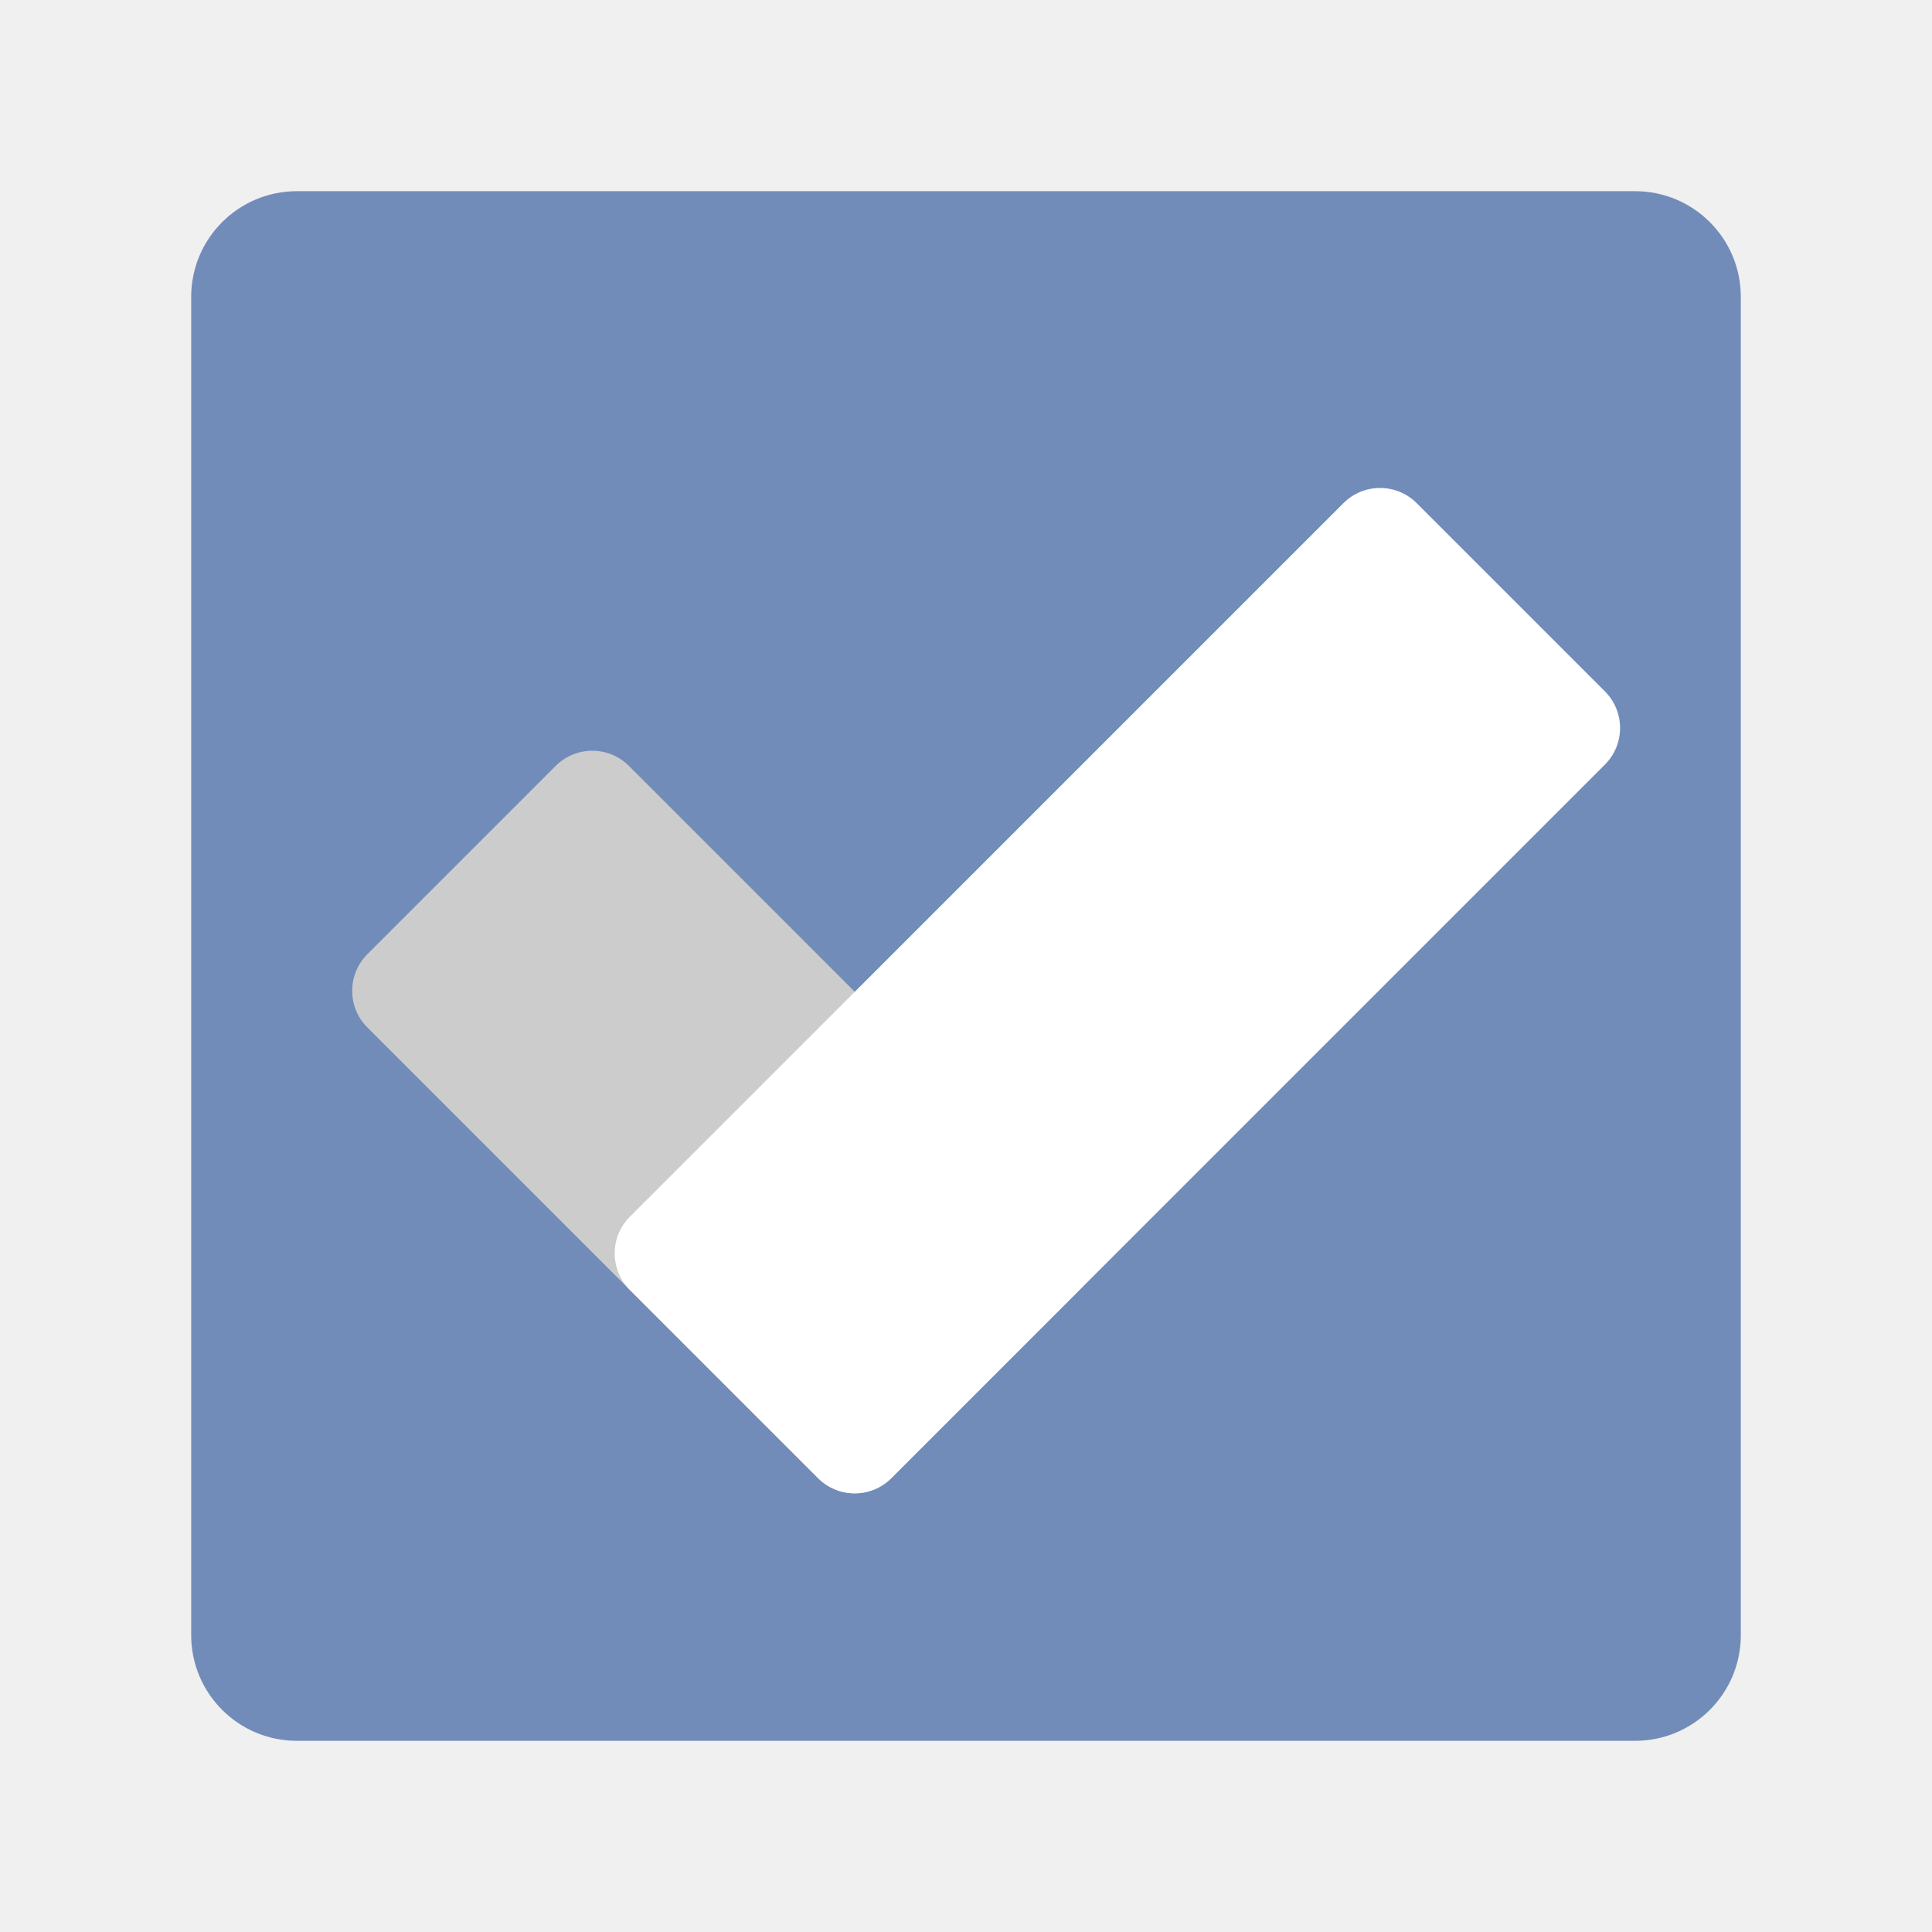
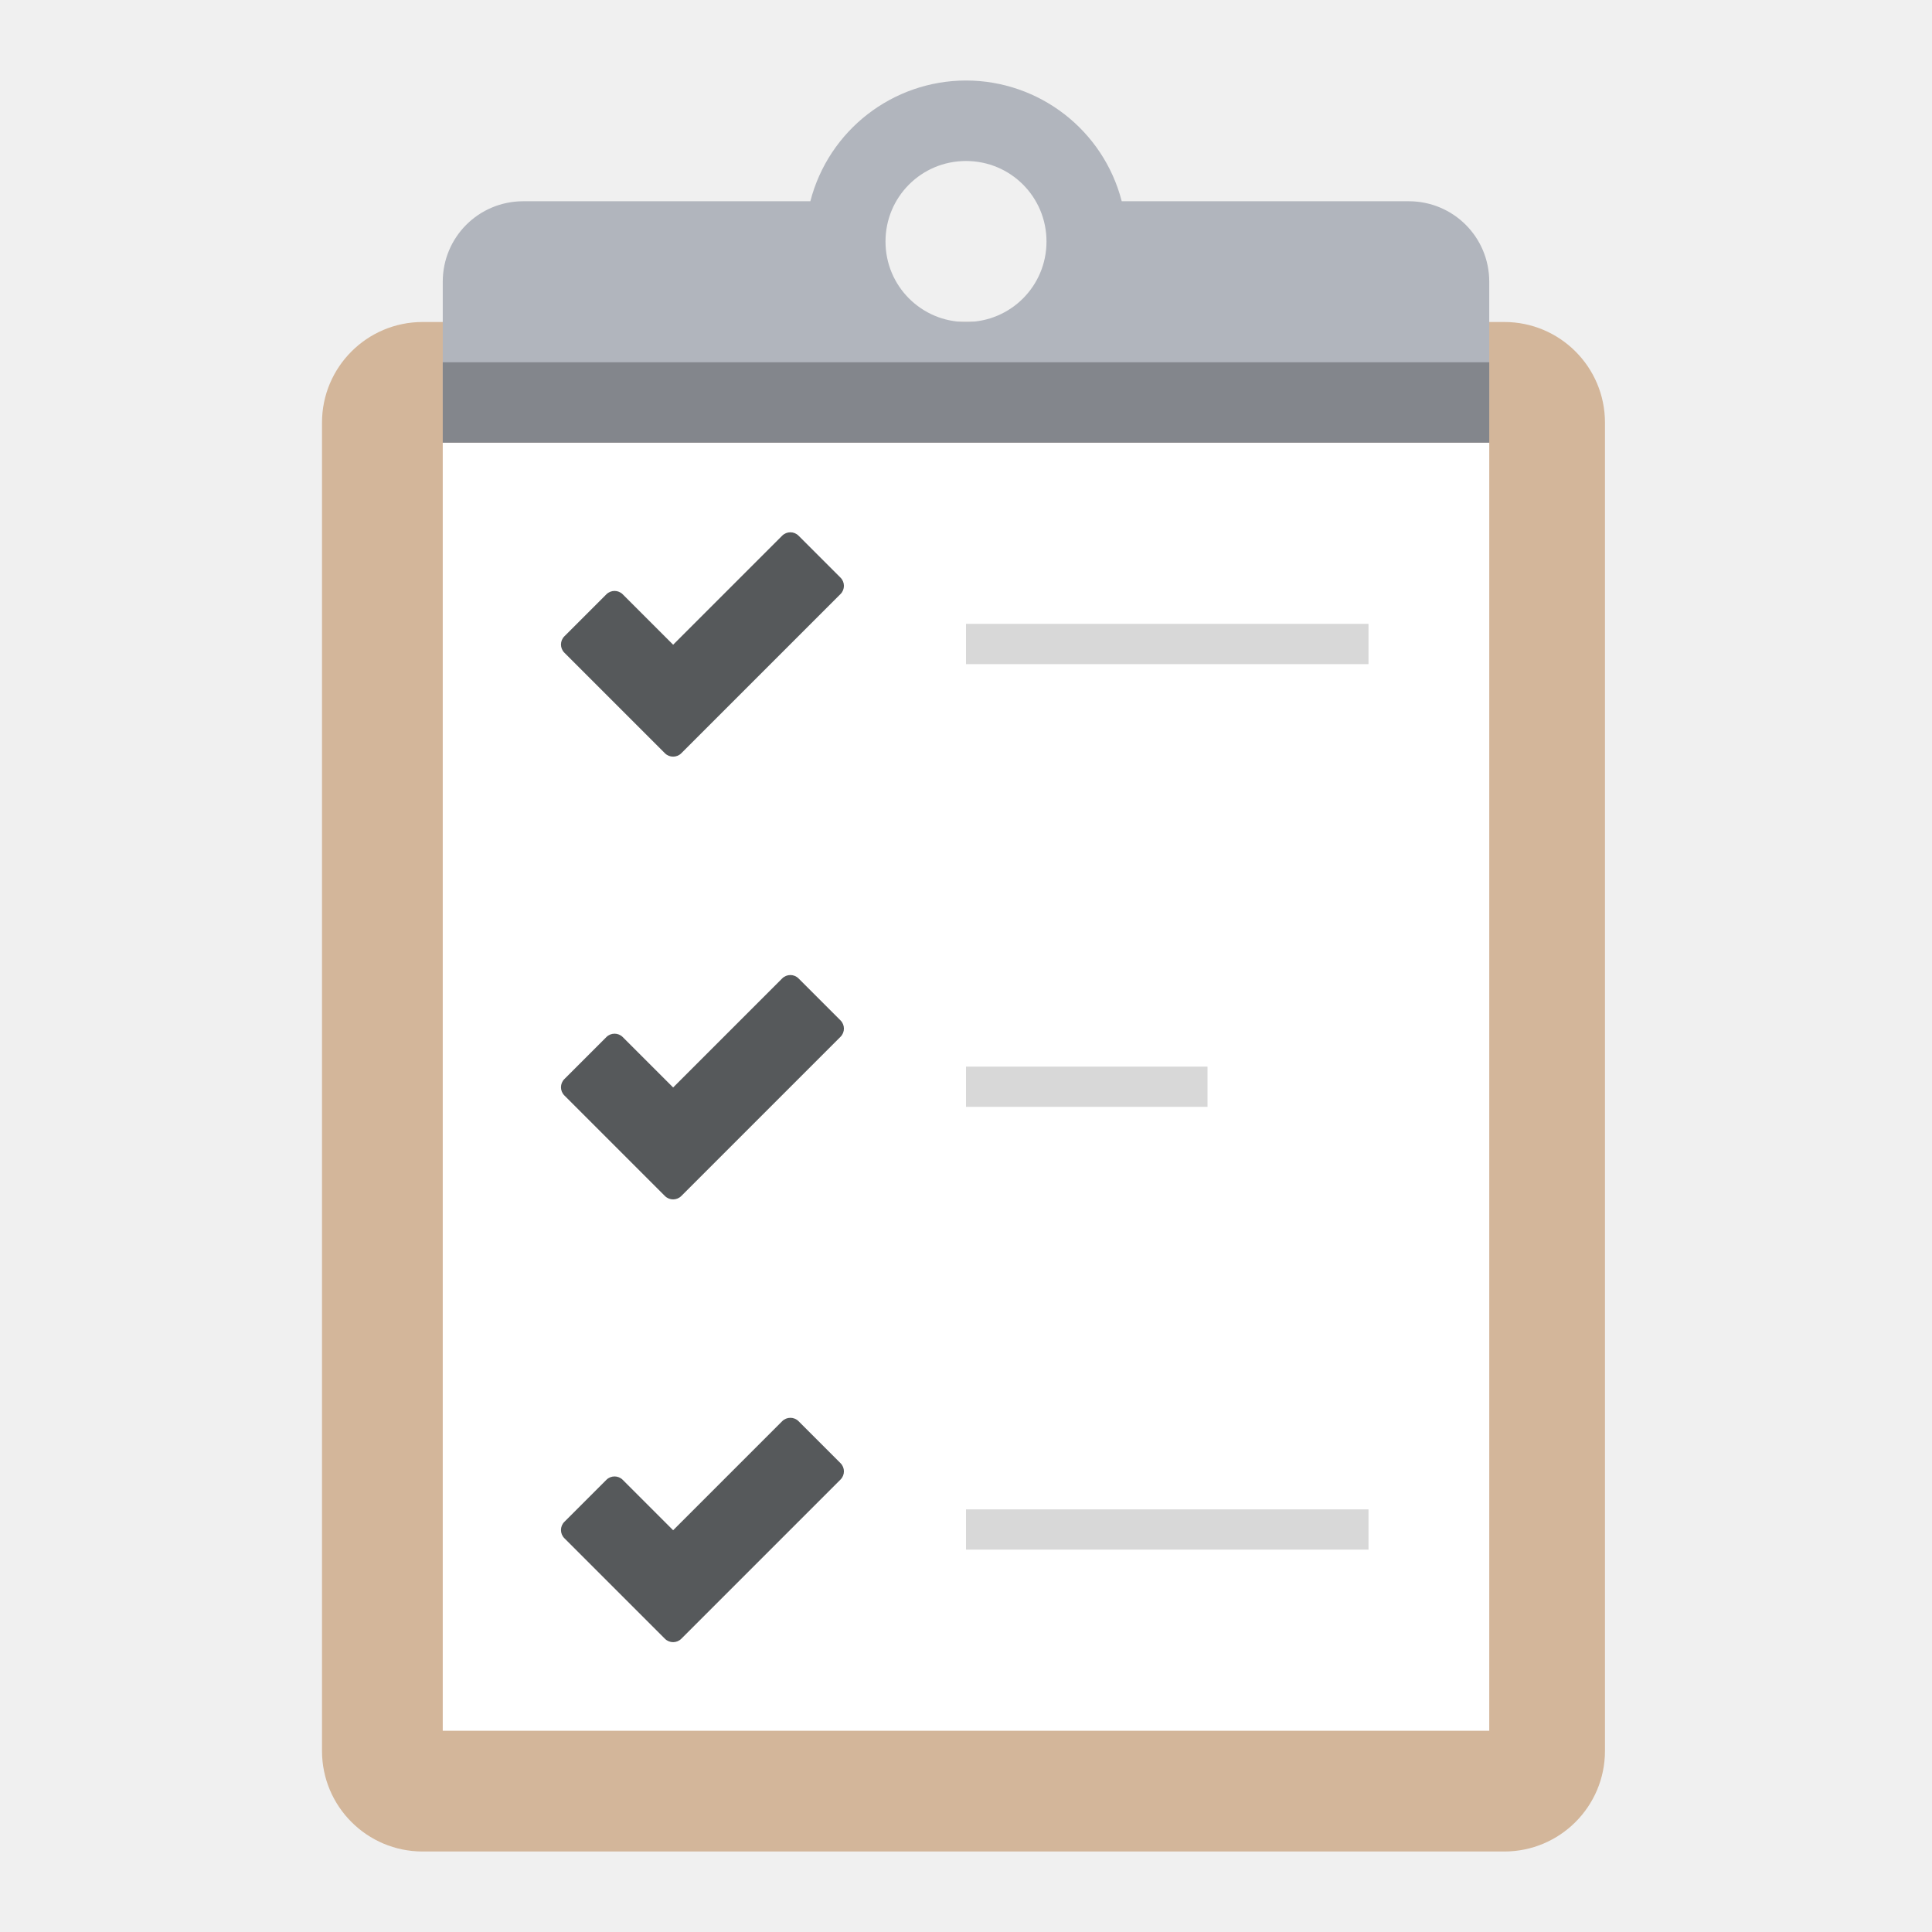
<svg xmlns="http://www.w3.org/2000/svg" width="192" height="192" version="1.1" viewBox="0 0 192 192">
-   <rect x="19.5" y="19.5" width="153" height="153" rx="10" style="fill-rule:evenodd;fill:#728cba;stroke:#728cba" />
-   <path d="m88.578 146.9c-2.009 2.01-5.268 2.01-7.277 0l-44.794-44.793c-2.009-2.009-2.009-5.268 0-7.277l18.715-18.715c2.01-2.009 5.268-2.009 7.277 0l44.793 44.794c2.01 2.009 2.01 5.267 0 7.277z" style="fill:#ccc" />
-   <path d="m88.578 146.9c-2.009 2.01-5.268 2.01-7.277 0l-18.706-18.706c-2.01-2.009-2.01-5.268 0-7.277l70.915-70.915c2.009-2.01 5.268-2.01 7.277 0l18.706 18.706c2.01 2.01 2.01 5.268 0 7.277z" style="fill:#fff;stroke-width:.787" />
+   <rect x="32" y="32" width="127.5" height="152" ry="10" style="fill:#d3b69a;paint-order:stroke fill markers;stroke-width:4" />
+   <path d="m96 8a16 16 0 0 0-15.469 12h-28.531c-4.432 0-8 3.568-8 8v4c0 4.432 3.568 8 8 8h88c4.432 0 8-3.568 8-8v-4c0-4.432-3.568-8-8-8h-28.523a16 16 0 0 0-15.477-12zm0 8c4.432 0 8 3.568 8 8s-3.568 8-8 8-8-3.568-8-8 3.568-8 8-8z" style="fill:#b1b5bd;paint-order:stroke fill markers;stroke-width:4" />
+   <rect x="44" y="32" width="104" height="8" style="fill:#b1b5bd;paint-order:stroke fill markers;stroke-width:4" />
+   <rect x="44" y="36" width="104" height="8" style="fill:#83868c;paint-order:stroke fill markers;stroke-width:5.657" />
+   <rect x="44" y="44" width="104" height="128" style="fill:#fff;paint-order:stroke fill markers;stroke-width:4" />
+   <rect x="96" y="62" width="40" height="4" style="fill:#d8d8d8;paint-order:stroke fill markers;stroke-width:3.651" />
+   <path d="m78.545 52.899c-0.294 0-0.588 0.112-0.812 0.336l-10.837 10.837-5.01-5.01c-0.448-0.448-1.175-0.448-1.624 0l-4.177 4.177c-0.448 0.448-0.448 1.176 0 1.624l9.996 9.996c0.448 0.448 1.176 0.448 1.625 0l15.826-15.826c0.448-0.448 0.448-1.175 0-1.624l-4.175-4.175c-0.224-0.224-0.518-0.336-0.812-0.336z" style="fill:#56595b;stroke-width:.223" />
+   <rect x="96" y="106" width="24" height="4" style="fill:#d8d8d8;paint-order:stroke fill markers;stroke-width:2.828" />
+   <path d="m78.545 96.899c-0.294 0-0.588 0.112-0.812 0.336l-10.837 10.837-5.01-5.01c-0.448-0.448-1.175-0.448-1.624 0l-4.177 4.177c-0.448 0.448-0.448 1.176 0 1.624l9.996 9.996c0.448 0.448 1.176 0.448 1.625 0l15.826-15.826c0.448-0.448 0.448-1.175 0-1.624l-4.175-4.175c-0.224-0.224-0.518-0.336-0.812-0.336z" style="fill:#56595b;stroke-width:.223" />
+   <rect x="96" y="150" width="40" height="4" style="fill:#d8d8d8;paint-order:stroke fill markers;stroke-width:3.651" />
+   <path d="m78.545 140.9c-0.294 0-0.588 0.112-0.812 0.336l-10.837 10.837-5.01-5.01c-0.448-0.448-1.175-0.448-1.624 0l-4.177 4.177c-0.448 0.448-0.448 1.176 0 1.624l9.996 9.996c0.448 0.448 1.176 0.448 1.625 0l15.826-15.826c0.448-0.448 0.448-1.175 0-1.624l-4.175-4.175c-0.224-0.224-0.518-0.336-0.812-0.336z" style="fill:#56595b;stroke-width:.223" />
</svg>
